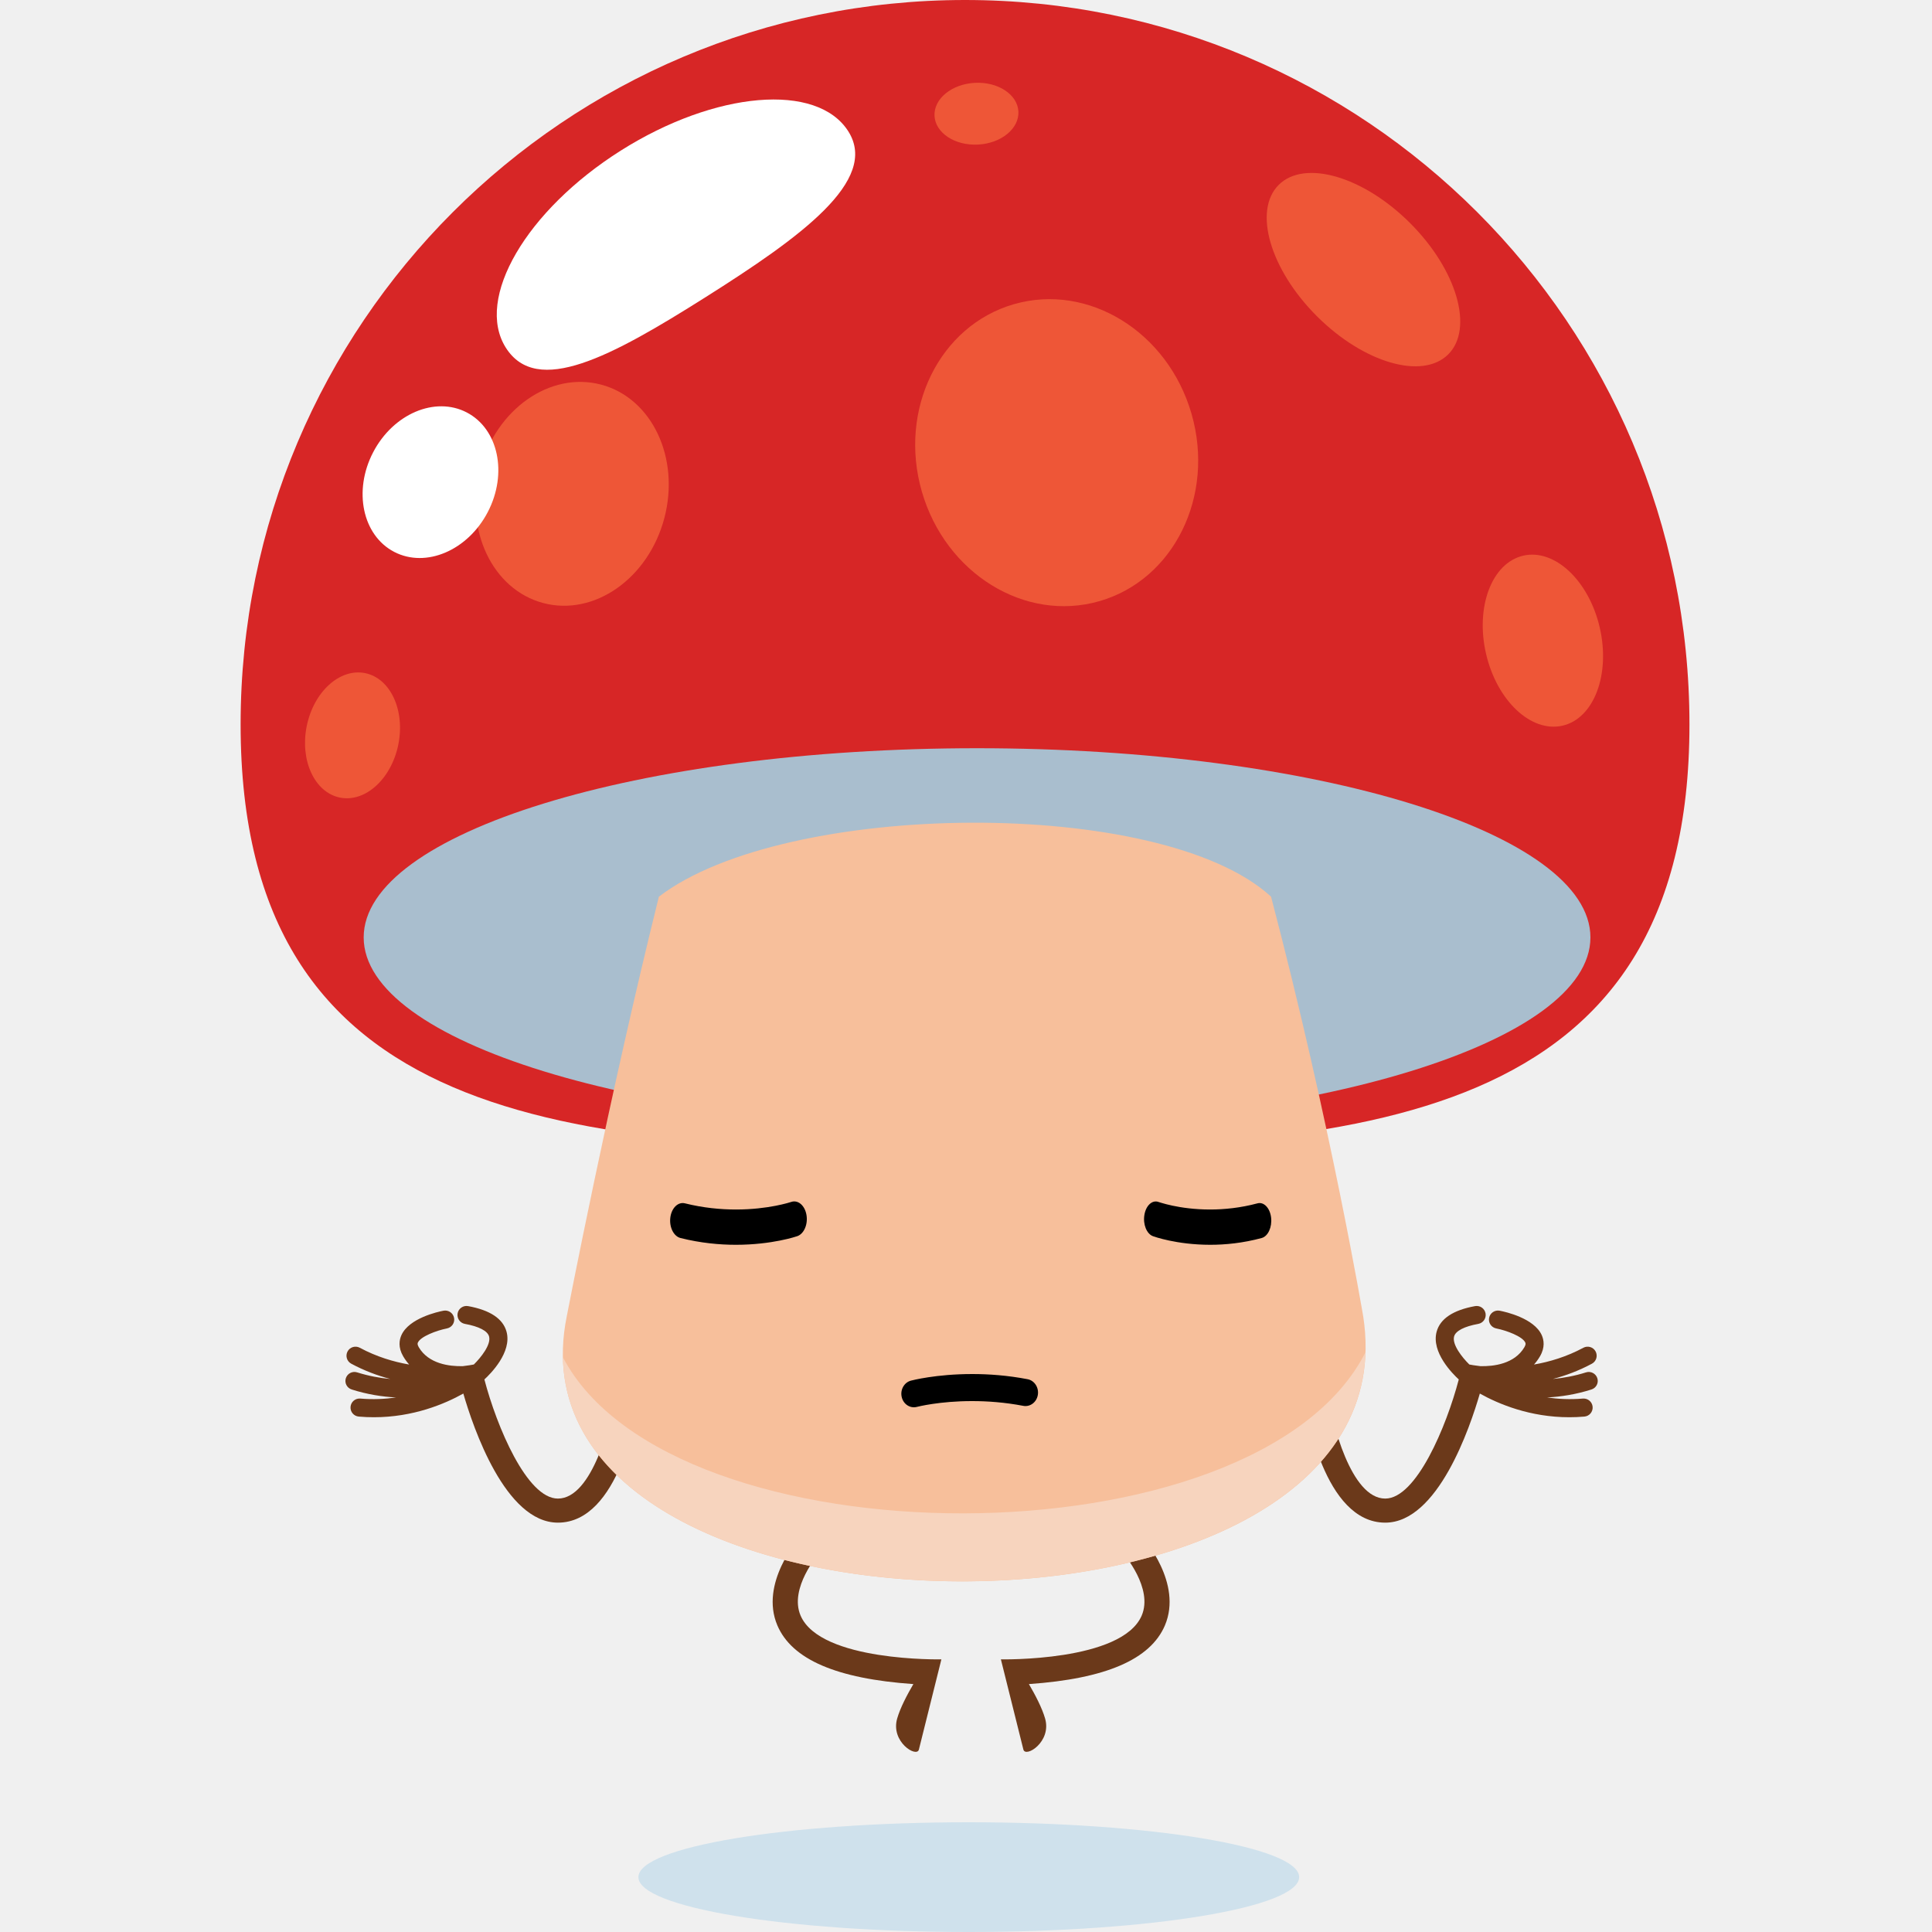
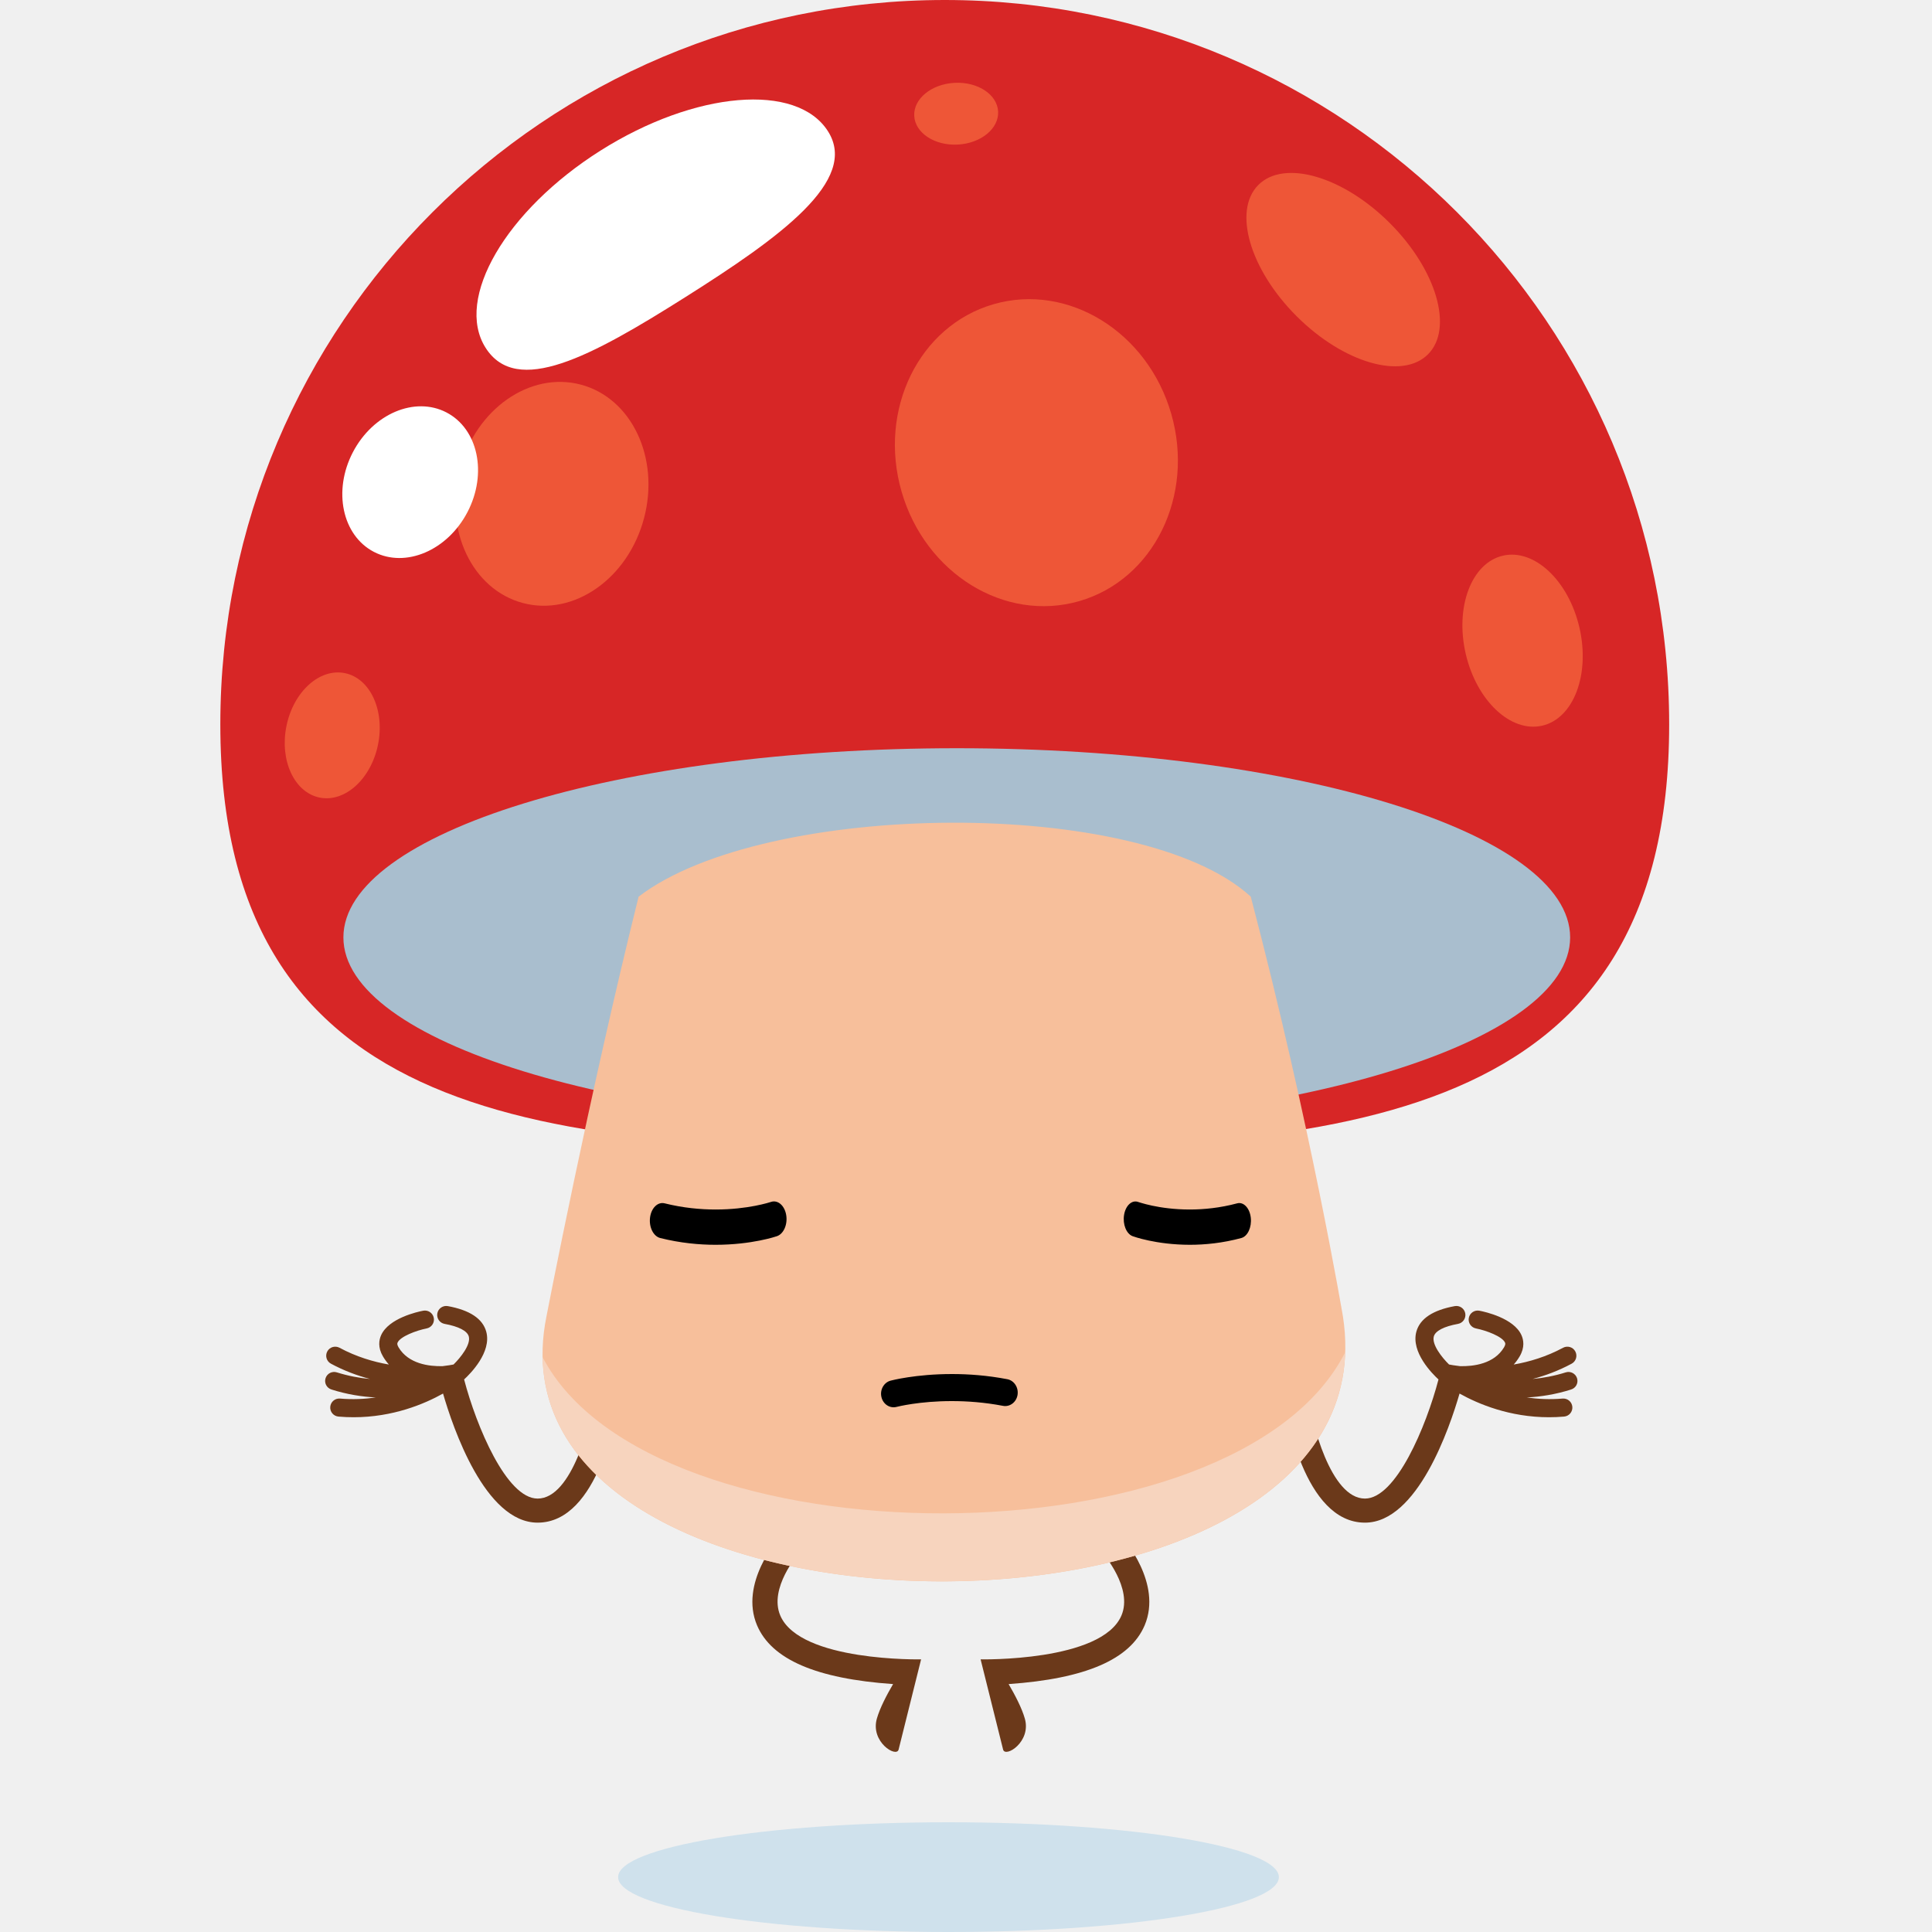
<svg xmlns="http://www.w3.org/2000/svg" version="1.1" id="Layer_1" x="0px" y="0px" viewBox="0 0 500 500" style="enable-background:new 0 0 500 500;" xml:space="preserve">
  <style type="text/css">
	.st0{fill:#CFE1EC;}
	.st1{fill:#6B391A;}
	.st2{fill:#D72626;}
	.st3{fill:#A9BECE;}
	.st4{fill:#EE5637;}
	.st5{fill:#F7BF9B;}
	.st6{fill:#F7D4BE;}
	.st7{fill:#FFFFFF;}
</style>
  <g>
    <g>
-       <ellipse class="st0" cx="250.72" cy="485.8" rx="85.5" ry="14.2" />
+       <ellipse class="st0" cx="245.47" cy="485.8" rx="85.5" ry="14.2" />
    </g>
    <g>
-       <path class="st1" d="M295.58,397.72l-4.87,4.33c0.08,0.09,7.8,8.96,4.76,16.06c-5.13,11.98-36.44,11.33-36.44,11.33    c0.34,1.37,5.27,21.14,5.82,23.34c0.55,2.2,7.35-1.97,5.63-8c-0.78-2.74-2.53-6.09-4.2-8.94c19.9-1.39,31.44-6.38,35.2-15.19    C306.11,409.74,296.01,398.21,295.58,397.72z" />
+       <path class="st1" d="M290.33,397.72l-4.87,4.33c0.08,0.09,7.8,8.96,4.76,16.06c-5.13,11.98-36.44,11.33-36.44,11.33    c0.34,1.37,5.27,21.14,5.82,23.34c0.55,2.2,7.35-1.97,5.63-8c-0.78-2.74-2.53-6.09-4.2-8.94c19.9-1.39,31.44-6.38,35.2-15.19    C300.86,409.74,290.76,398.21,290.33,397.72z" />
    </g>
    <g>
-       <path class="st1" d="M413.39,356.69c-0.39-1.23-1.7-1.91-2.93-1.52c-2.96,0.93-5.84,1.46-8.58,1.71c3.28-0.87,6.7-2.12,10.11-3.96    c1.14-0.61,1.56-2.03,0.95-3.17c-0.61-1.14-2.03-1.56-3.17-0.95c-4.33,2.33-8.73,3.64-12.77,4.34c0.55-0.62,1.07-1.32,1.53-2.1    c1.38-2.34,1.02-4.29,0.47-5.51c-1.98-4.39-9.41-6.04-10.88-6.32c-1.27-0.24-2.49,0.58-2.74,1.85c-0.25,1.27,0.58,2.49,1.85,2.74    c2.7,0.53,6.81,2.09,7.51,3.65c0.07,0.15,0.21,0.47-0.23,1.21c-2.55,4.32-7.92,4.98-11.39,4.9c-1.41-0.16-2.41-0.34-2.86-0.43    c-1.86-1.83-4.51-5.17-3.94-7.26c0.39-1.43,2.62-2.59,6.26-3.25c1.27-0.23,2.11-1.45,1.88-2.72c-0.23-1.27-1.45-2.11-2.72-1.88    c-5.68,1.04-9.02,3.26-9.94,6.62c-1.45,5.32,4.14,10.9,5.73,12.36c-3.19,12.17-11,30.83-19.03,30.83    c-8.91,0-13.82-19.85-14.83-26.81l-6.17,0.9c0.48,3.29,5.13,32.14,21,32.14c13.61,0,21.95-24.66,24.48-33.41    c4.83,2.7,12.97,6.13,23.15,6.13c1.27,0,2.58-0.05,3.91-0.17c1.29-0.11,2.24-1.24,2.13-2.53s-1.24-2.24-2.53-2.13    c-3.29,0.28-6.39,0.13-9.26-0.29c3.58-0.18,7.44-0.78,11.45-2.05C413.09,359.23,413.78,357.92,413.39,356.69z" />
-       <path class="st1" d="M89.5,356.69c0.39-1.23,1.7-1.91,2.93-1.52c2.96,0.93,5.84,1.46,8.58,1.71c-3.28-0.87-6.7-2.12-10.11-3.96    c-1.14-0.61-1.56-2.03-0.95-3.17c0.61-1.14,2.03-1.56,3.17-0.95c4.33,2.33,8.73,3.64,12.77,4.34c-0.55-0.62-1.07-1.32-1.53-2.1    c-1.38-2.34-1.02-4.29-0.47-5.51c1.98-4.39,9.41-6.04,10.88-6.32c1.27-0.24,2.49,0.58,2.74,1.85c0.25,1.27-0.58,2.49-1.85,2.74    c-2.7,0.53-6.81,2.09-7.51,3.65c-0.07,0.15-0.21,0.47,0.23,1.21c2.55,4.32,7.92,4.98,11.39,4.9c1.41-0.16,2.41-0.34,2.86-0.43    c1.86-1.83,4.51-5.17,3.94-7.26c-0.39-1.43-2.62-2.59-6.26-3.25c-1.27-0.23-2.11-1.45-1.88-2.72c0.23-1.27,1.45-2.11,2.72-1.88    c5.68,1.04,9.02,3.26,9.94,6.62c1.45,5.32-4.14,10.9-5.73,12.36c3.19,12.17,11,30.83,19.03,30.83c8.91,0,13.82-19.85,14.83-26.81    l6.17,0.9c-0.48,3.29-5.13,32.14-21,32.14c-13.62,0-21.95-24.66-24.48-33.41c-4.83,2.7-12.97,6.13-23.15,6.13    c-1.27,0-2.58-0.05-3.91-0.17c-1.29-0.11-2.24-1.24-2.13-2.53c0.11-1.29,1.24-2.24,2.53-2.13c3.29,0.28,6.39,0.13,9.26-0.29    c-3.58-0.18-7.44-0.78-11.45-2.05C89.8,359.23,89.11,357.92,89.5,356.69z" />
+       <path class="st1" d="M408.14,356.69c-0.39-1.23-1.7-1.91-2.93-1.52c-2.96,0.93-5.84,1.46-8.58,1.71c3.28-0.87,6.7-2.12,10.11-3.96    c1.14-0.61,1.56-2.03,0.95-3.17c-0.61-1.14-2.03-1.56-3.17-0.95c-4.33,2.33-8.73,3.64-12.77,4.34c0.55-0.62,1.07-1.32,1.53-2.1    c1.38-2.34,1.02-4.29,0.47-5.51c-1.98-4.39-9.41-6.04-10.88-6.32c-1.27-0.24-2.49,0.58-2.74,1.85c-0.25,1.27,0.58,2.49,1.85,2.74    c2.7,0.53,6.81,2.09,7.51,3.65c0.07,0.15,0.21,0.47-0.23,1.21c-2.55,4.32-7.92,4.98-11.39,4.9c-1.41-0.16-2.41-0.34-2.86-0.43    c-1.86-1.83-4.51-5.17-3.94-7.26c0.39-1.43,2.62-2.59,6.26-3.25c1.27-0.23,2.11-1.45,1.88-2.72c-0.23-1.27-1.45-2.11-2.72-1.88    c-5.68,1.04-9.02,3.26-9.94,6.62c-1.45,5.32,4.14,10.9,5.73,12.36c-3.19,12.17-11,30.83-19.03,30.83    c-8.91,0-13.82-19.85-14.83-26.81l-6.17,0.9c0.48,3.29,5.13,32.14,21,32.14c13.61,0,21.95-24.66,24.48-33.41    c4.83,2.7,12.97,6.13,23.15,6.13c1.27,0,2.58-0.05,3.91-0.17c1.29-0.11,2.24-1.24,2.13-2.53s-1.24-2.24-2.53-2.13    c-3.29,0.28-6.39,0.13-9.26-0.29c3.58-0.18,7.44-0.78,11.45-2.05C407.84,359.23,408.53,357.92,408.14,356.69z" />
+       <path class="st1" d="M84.25,356.69c0.39-1.23,1.7-1.91,2.93-1.52c2.96,0.93,5.84,1.46,8.58,1.71c-3.28-0.87-6.7-2.12-10.11-3.96    c-1.14-0.61-1.56-2.03-0.95-3.17c0.61-1.14,2.03-1.56,3.17-0.95c4.33,2.33,8.73,3.64,12.77,4.34c-0.55-0.62-1.07-1.32-1.53-2.1    c-1.38-2.34-1.02-4.29-0.47-5.51c1.98-4.39,9.41-6.04,10.88-6.32c1.27-0.24,2.49,0.58,2.74,1.85c0.25,1.27-0.58,2.49-1.85,2.74    c-2.7,0.53-6.81,2.09-7.51,3.65c-0.07,0.15-0.21,0.47,0.23,1.21c2.55,4.32,7.92,4.98,11.39,4.9c1.41-0.16,2.41-0.34,2.86-0.43    c1.86-1.83,4.51-5.17,3.94-7.26c-0.39-1.43-2.62-2.59-6.26-3.25c-1.27-0.23-2.11-1.45-1.88-2.72c0.23-1.27,1.45-2.11,2.72-1.88    c5.68,1.04,9.02,3.26,9.94,6.62c1.45,5.32-4.14,10.9-5.73,12.36c3.19,12.17,11,30.83,19.03,30.83c8.91,0,13.82-19.85,14.83-26.81    l6.17,0.9c-0.48,3.29-5.13,32.14-21,32.14c-13.62,0-21.95-24.66-24.48-33.41c-4.83,2.7-12.97,6.13-23.15,6.13    c-1.27,0-2.58-0.05-3.91-0.17c-1.29-0.11-2.24-1.24-2.13-2.53s1.24-2.24,2.53-2.13c3.29,0.28,6.39,0.13,9.26-0.29    c-3.58-0.18-7.44-0.78-11.45-2.05C84.55,359.23,83.86,357.92,84.25,356.69z" />
    </g>
    <g>
-       <path class="st1" d="M207.08,397.72l4.87,4.33c-0.08,0.09-7.8,8.96-4.76,16.06c5.13,11.98,36.44,11.33,36.44,11.33    c-0.34,1.37-5.27,21.14-5.82,23.34c-0.55,2.2-7.35-1.97-5.63-8c0.78-2.74,2.53-6.09,4.2-8.94c-19.9-1.39-31.44-6.38-35.2-15.19    C196.54,409.74,206.65,398.21,207.08,397.72z" />
+       <path class="st1" d="M201.83,397.72l4.87,4.33c-0.08,0.09-7.8,8.96-4.76,16.06c5.13,11.98,36.44,11.33,36.44,11.33    c-0.34,1.37-5.27,21.14-5.82,23.34c-0.55,2.2-7.35-1.97-5.63-8c0.78-2.74,2.53-6.09,4.2-8.94c-19.9-1.39-31.44-6.38-35.2-15.19    C191.29,409.74,201.39,398.21,201.83,397.72z" />
    </g>
    <g>
      <g>
-         <path class="st2" d="M437.23,187.48c0,103.54-83.94,110.05-187.48,110.05S62.27,291.02,62.27,187.48S146.21,0,249.75,0     S437.23,83.94,437.23,187.48z" />
-         <ellipse class="st3" cx="252.86" cy="242.6" rx="158.74" ry="48.96" />
-         <ellipse transform="matrix(0.2557 -0.9667 0.9667 0.2557 -13.332 238.2735)" class="st4" cx="148.08" cy="127.8" rx="29.24" ry="24.67" />
-         <ellipse transform="matrix(0.9608 -0.2771 0.2771 0.9608 -21.7531 80.375)" class="st4" cx="273.48" cy="117.15" rx="36.32" ry="39.99" />
-         <ellipse transform="matrix(0.1987 -0.9801 0.9801 0.1987 -113.4069 241.9005)" class="st4" cx="91.22" cy="190.3" rx="16.43" ry="12.09" />
-         <ellipse transform="matrix(0.9986 -0.0527 0.0527 0.9986 -1.1997 13.3557)" class="st4" cx="252.71" cy="29.43" rx="10.87" ry="8" />
-         <ellipse transform="matrix(0.7065 -0.7077 0.7077 0.7065 54.2011 270.2116)" class="st4" cx="352.86" cy="69.76" rx="17.05" ry="31.02" />
-         <path class="st4" d="M159.51,42.89c10.7-6.73,22.38-7.4,26.08-1.51c3.7,5.9-1.98,16.13-12.68,22.86     c-10.7,6.73-22.38,7.4-26.08,1.5C143.12,59.86,148.8,49.62,159.51,42.89z" />
-         <ellipse transform="matrix(0.9742 -0.2256 0.2256 0.9742 -27.1123 94.3657)" class="st4" cx="399.31" cy="165.8" rx="15.1" ry="22.58" />
+         <path class="st2" d="M431.98,187.48c0,103.54-83.94,110.05-187.48,110.05S57.02,291.02,57.02,187.48S140.96,0,244.5,0     S431.98,83.94,431.98,187.48z" />
+         <ellipse class="st3" cx="247.61" cy="242.6" rx="158.74" ry="48.96" />
+         <ellipse transform="matrix(0.2557 -0.9667 0.9667 0.2557 -17.2403 233.197)" class="st4" cx="142.83" cy="127.8" rx="29.24" ry="24.67" />
+         <ellipse transform="matrix(0.9608 -0.2771 0.2771 0.9608 -21.9588 78.9198)" class="st4" cx="268.23" cy="117.15" rx="36.32" ry="39.99" />
+         <ellipse transform="matrix(0.1987 -0.9801 0.9801 0.1987 -117.6149 236.754)" class="st4" cx="85.97" cy="190.3" rx="16.43" ry="12.09" />
+         <ellipse transform="matrix(0.9986 -0.0527 0.0527 0.9986 -1.207 13.079)" class="st4" cx="247.46" cy="29.43" rx="10.87" ry="8" />
+         <ellipse transform="matrix(0.7065 -0.7077 0.7077 0.7065 52.6598 266.4952)" class="st4" cx="347.61" cy="69.76" rx="17.05" ry="31.02" />
+         <path class="st4" d="M154.25,42.89c10.7-6.73,22.38-7.4,26.08-1.51c3.7,5.9-1.98,16.13-12.68,22.86     c-10.7,6.73-22.38,7.4-26.08,1.5C137.87,59.86,143.55,49.62,154.25,42.89z" />
+         <ellipse transform="matrix(0.9742 -0.2256 0.2256 0.9742 -27.2477 93.1809)" class="st4" cx="394.05" cy="165.8" rx="15.1" ry="22.58" />
      </g>
      <g>
-         <path class="st5" d="M352.8,340.69c0,0-8.3-49.35-23.85-108.63c-28.32-26.03-125.76-25.02-158.43,0     c-12.88,51.74-23.85,108.63-23.85,108.63C128.31,431.27,367.12,432.95,352.8,340.69z" />
-         <path class="st6" d="M145.67,351.23c1.48,77.12,205.22,78.02,207.71-1.25C325.21,405.52,173.8,405.16,145.67,351.23z" />
+         <path class="st5" d="M347.55,340.69c0,0-8.3-49.35-23.85-108.63c-28.32-26.03-125.76-25.02-158.43,0     c-12.88,51.74-23.85,108.63-23.85,108.63C123.06,431.27,361.87,432.95,347.55,340.69z" />
+         <path class="st6" d="M140.42,351.23c1.48,77.12,205.22,78.02,207.71-1.25C319.95,405.52,168.55,405.16,140.42,351.23z" />
      </g>
      <g>
-         <path class="st7" d="M219.54,33.99c8.05,12.71-12.43,27.44-36.91,42.9c-24.47,15.46-43.67,25.8-51.72,13.1     c-8.05-12.71,5.27-35.54,29.74-51.01C185.12,23.52,211.49,21.29,219.54,33.99z" />
-         <ellipse transform="matrix(0.4616 -0.8871 0.8871 0.4616 -50.7236 166.0122)" class="st7" cx="111.41" cy="124.79" rx="20.34" ry="16.73" />
+         <path class="st7" d="M214.29,33.99c8.05,12.71-12.43,27.44-36.91,42.9c-24.47,15.46-43.67,25.8-51.72,13.1     c-8.05-12.71,5.27-35.54,29.74-51.01C179.87,23.52,206.24,21.29,214.29,33.99z" />
+         <ellipse transform="matrix(0.4616 -0.8871 0.8871 0.4616 -53.5506 161.3541)" class="st7" cx="106.16" cy="124.79" rx="20.34" ry="16.73" />
      </g>
    </g>
    <g>
      <g>
        <g>
-           <path d="M176.12,320.4c5.21,1.3,10.08,1.75,14.33,1.75c9.38,0,15.7-2.17,15.88-2.23c1.74-0.6,2.81-3.07,2.38-5.52      c-0.43-2.45-2.19-3.94-3.94-3.34l0,0l0,0c-0.19,0.06-5.94,1.97-14.33,1.96c-3.92,0-8.41-0.41-13.19-1.6      c-1.77-0.44-3.46,1.21-3.77,3.69C173.17,317.59,174.35,319.96,176.12,320.4z" />
-           <path d="M265.95,356.94c-5.21-1-10.08-1.34-14.33-1.34c-9.38,0-15.7,1.66-15.88,1.71c-1.74,0.46-2.81,2.35-2.38,4.23      c0.43,1.88,2.19,3.02,3.94,2.56l0,0l0,0c0.19-0.05,5.94-1.51,14.33-1.5c3.92,0,8.41,0.32,13.19,1.23      c1.77,0.34,3.46-0.93,3.77-2.83C268.9,359.1,267.72,357.28,265.95,356.94z" />
-           <path d="M298.38,319.92L298.38,319.92c0.17,0.06,6.05,2.22,14.79,2.23c3.95,0,8.49-0.44,13.34-1.75      c1.65-0.44,2.74-2.81,2.45-5.29s-1.87-4.13-3.51-3.69c-4.44,1.19-8.63,1.6-12.28,1.6c-4.03,0-7.41-0.5-9.76-1      c-1.17-0.25-2.09-0.5-2.7-0.68c-0.31-0.09-0.54-0.17-0.69-0.21l-0.16-0.05l-0.03-0.01l0,0c-1.62-0.6-3.26,0.9-3.66,3.34      C295.76,316.85,296.75,319.32,298.38,319.92z" />
+           <path d="M170.87,320.4c5.21,1.3,10.08,1.75,14.33,1.75c9.38,0,15.7-2.17,15.88-2.23c1.74-0.6,2.81-3.07,2.38-5.52      c-0.43-2.45-2.19-3.94-3.94-3.34l0,0l0,0c-0.19,0.06-5.94,1.97-14.33,1.96c-3.92,0-8.41-0.41-13.19-1.6      c-1.77-0.44-3.46,1.21-3.77,3.69C167.92,317.59,169.1,319.96,170.87,320.4z" />
+           <path d="M260.7,356.94c-5.21-1-10.08-1.34-14.33-1.34c-9.38,0-15.7,1.66-15.88,1.71c-1.74,0.46-2.81,2.35-2.38,4.23      c0.43,1.88,2.19,3.02,3.94,2.56l0,0l0,0c0.19-0.05,5.94-1.51,14.33-1.5c3.92,0,8.41,0.32,13.19,1.23      c1.77,0.34,3.46-0.93,3.77-2.83C263.64,359.1,262.47,357.28,260.7,356.94z" />
+           <path d="M293.12,319.92L293.12,319.92c0.17,0.06,6.05,2.22,14.79,2.23c3.95,0,8.49-0.44,13.34-1.75      c1.65-0.44,2.74-2.81,2.45-5.29c-0.29-2.48-1.87-4.13-3.51-3.69c-4.44,1.19-8.63,1.6-12.28,1.6c-4.03,0-7.41-0.5-9.76-1      c-1.17-0.25-2.09-0.5-2.7-0.68c-0.31-0.09-0.54-0.17-0.69-0.21l-0.16-0.05l-0.03-0.01l0,0c-1.62-0.6-3.26,0.9-3.66,3.34      S291.5,319.32,293.12,319.92z" />
        </g>
      </g>
    </g>
  </g>
</svg>
